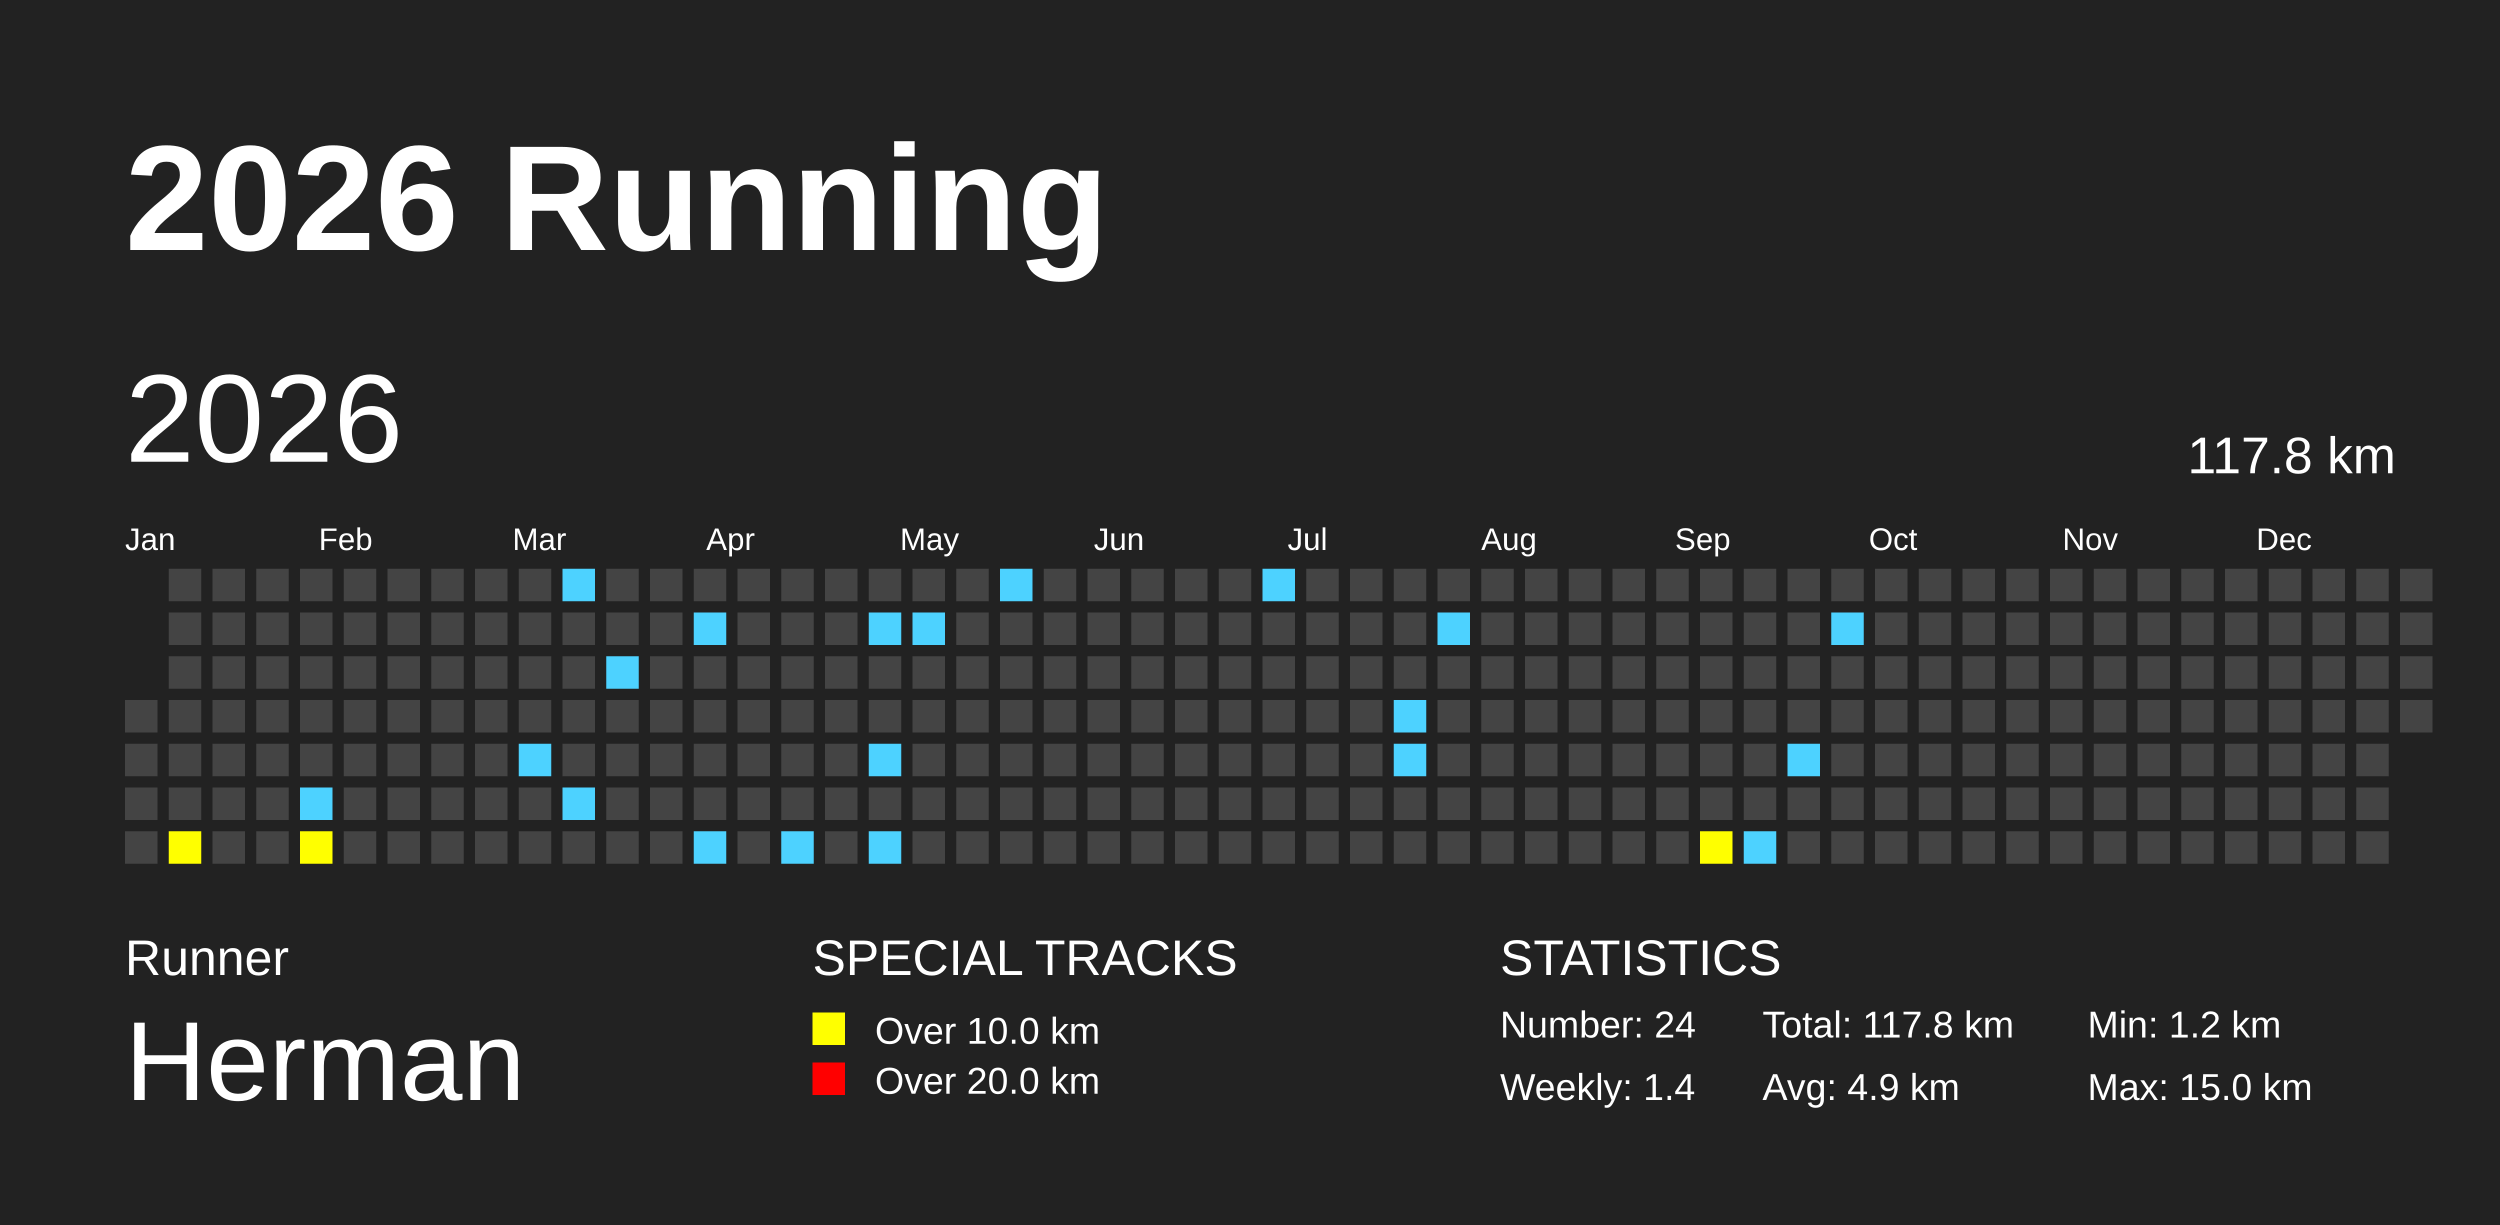
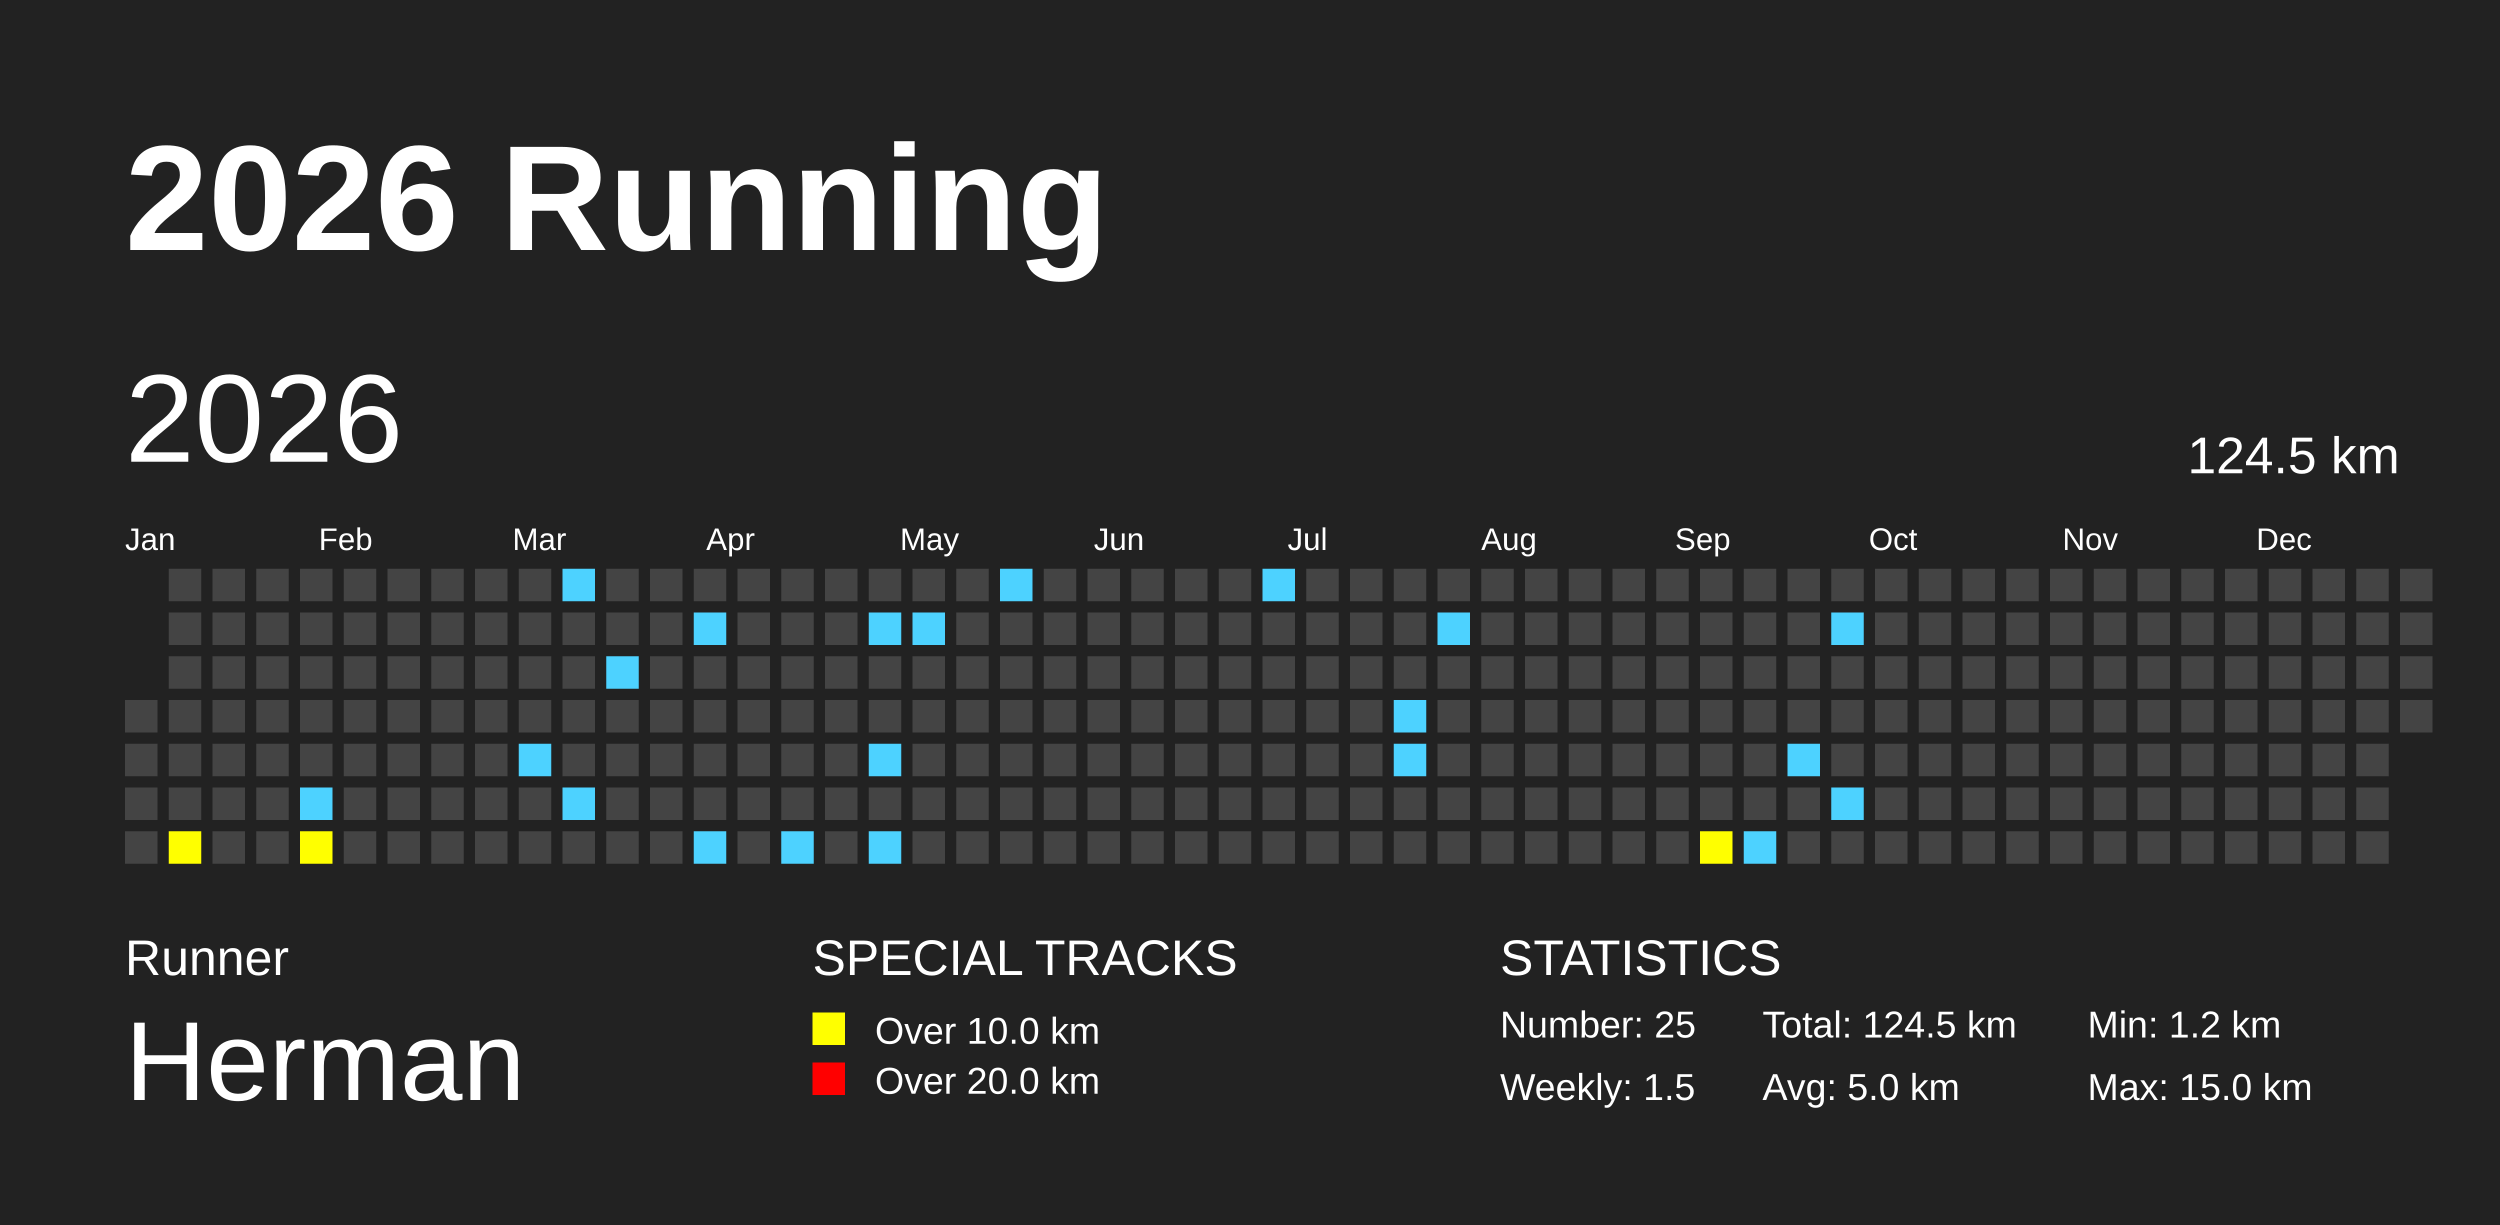
<svg xmlns="http://www.w3.org/2000/svg" baseProfile="full" height="98mm" version="1.1" viewBox="0,0,200,98" width="200mm">
  <defs />
  <rect fill="#222222" height="98" width="200" x="0" y="0" />
  <text fill="#FFFFFF" style="font-size:12px; font-family:Arial; font-weight:bold;" x="10" y="20">2026 Running</text>
  <text fill="#FFFFFF" style="font-size:4px; font-family:Arial" x="10" y="78">Runner</text>
  <text fill="#FFFFFF" style="font-size:9px; font-family:Arial" x="10" y="88">Herman</text>
  <text fill="#FFFFFF" style="font-size:4px; font-family:Arial" x="65" y="78">SPECIAL TRACKS</text>
  <rect fill="yellow" height="2.6" width="2.6" x="65" y="81" />
  <text fill="#FFFFFF" style="font-size:3px; font-family:Arial" x="70" y="83.5">Over 10.0 km</text>
  <rect fill="red" height="2.6" width="2.6" x="65" y="85" />
  <text fill="#FFFFFF" style="font-size:3px; font-family:Arial" x="70" y="87.5">Over 20.0 km</text>
  <text fill="#FFFFFF" style="font-size:4px; font-family:Arial" x="120" y="78">STATISTICS</text>
-   <text fill="#FFFFFF" style="font-size:3px; font-family:Arial" x="120" y="83">Number: 24</text>
-   <text fill="#FFFFFF" style="font-size:3px; font-family:Arial" x="120" y="88">Weekly: 1.4</text>
-   <text fill="#FFFFFF" style="font-size:3px; font-family:Arial" x="141" y="83">Total: 117.8 km</text>
-   <text fill="#FFFFFF" style="font-size:3px; font-family:Arial" x="141" y="88">Avg: 4.9 km</text>
+   <text fill="#FFFFFF" style="font-size:3px; font-family:Arial" x="120" y="83">Number: 25</text>
+   <text fill="#FFFFFF" style="font-size:3px; font-family:Arial" x="120" y="88">Weekly: 1.5</text>
+   <text fill="#FFFFFF" style="font-size:3px; font-family:Arial" x="141" y="83">Total: 124.5 km</text>
+   <text fill="#FFFFFF" style="font-size:3px; font-family:Arial" x="141" y="88">Avg: 5.0 km</text>
  <text fill="#FFFFFF" style="font-size:3px; font-family:Arial" x="167" y="83">Min: 1.2 km</text>
  <text fill="#FFFFFF" style="font-size:3px; font-family:Arial" x="167" y="88">Max: 15.0 km</text>
  <text dominant-baseline="hanging" fill="#FFFFFF" style="font-size:10.0px; font-family:Arial;" x="10" y="30">2026</text>
-   <text dominant-baseline="hanging" fill="#FFFFFF" style="font-size:4.125px; font-family:Arial;" x="175" y="35">117.8 km</text>
+   <text dominant-baseline="hanging" fill="#FFFFFF" style="font-size:4.125px; font-family:Arial;" x="175" y="35">124.5 km</text>
  <text fill="#FFFFFF" style="font-size:2.5px; font-family:Arial" x="10.0" y="44">Jan</text>
  <text fill="#FFFFFF" style="font-size:2.5px; font-family:Arial" x="25.5" y="44">Feb</text>
  <text fill="#FFFFFF" style="font-size:2.5px; font-family:Arial" x="41.0" y="44">Mar</text>
  <text fill="#FFFFFF" style="font-size:2.5px; font-family:Arial" x="56.5" y="44">Apr</text>
  <text fill="#FFFFFF" style="font-size:2.5px; font-family:Arial" x="72.0" y="44">May</text>
  <text fill="#FFFFFF" style="font-size:2.5px; font-family:Arial" x="87.5" y="44">Jun</text>
  <text fill="#FFFFFF" style="font-size:2.5px; font-family:Arial" x="103.0" y="44">Jul</text>
  <text fill="#FFFFFF" style="font-size:2.5px; font-family:Arial" x="118.5" y="44">Aug</text>
  <text fill="#FFFFFF" style="font-size:2.5px; font-family:Arial" x="134.0" y="44">Sep</text>
  <text fill="#FFFFFF" style="font-size:2.5px; font-family:Arial" x="149.5" y="44">Oct</text>
  <text fill="#FFFFFF" style="font-size:2.5px; font-family:Arial" x="165.0" y="44">Nov</text>
  <text fill="#FFFFFF" style="font-size:2.5px; font-family:Arial" x="180.5" y="44">Dec</text>
  <rect fill="#444444" height="2.6" width="2.6" x="10.0" y="56.0" />
  <rect fill="#444444" height="2.6" width="2.6" x="10.0" y="59.5" />
  <rect fill="#444444" height="2.6" width="2.6" x="10.0" y="63.0" />
  <rect fill="#444444" height="2.6" width="2.6" x="10.0" y="66.5" />
  <rect fill="#444444" height="2.6" width="2.6" x="13.5" y="45.5" />
  <rect fill="#444444" height="2.6" width="2.6" x="13.5" y="49.0" />
  <rect fill="#444444" height="2.6" width="2.6" x="13.5" y="52.5" />
  <rect fill="#444444" height="2.6" width="2.6" x="13.5" y="56.0" />
  <rect fill="#444444" height="2.6" width="2.6" x="13.5" y="59.5" />
  <rect fill="#444444" height="2.6" width="2.6" x="13.5" y="63.0" />
  <rect fill="yellow" height="2.6" width="2.6" x="13.5" y="66.5" />
  <rect fill="#444444" height="2.6" width="2.6" x="17.0" y="45.5" />
  <rect fill="#444444" height="2.6" width="2.6" x="17.0" y="49.0" />
  <rect fill="#444444" height="2.6" width="2.6" x="17.0" y="52.5" />
  <rect fill="#444444" height="2.6" width="2.6" x="17.0" y="56.0" />
  <rect fill="#444444" height="2.6" width="2.6" x="17.0" y="59.5" />
  <rect fill="#444444" height="2.6" width="2.6" x="17.0" y="63.0" />
  <rect fill="#444444" height="2.6" width="2.6" x="17.0" y="66.5" />
  <rect fill="#444444" height="2.6" width="2.6" x="20.5" y="45.5" />
  <rect fill="#444444" height="2.6" width="2.6" x="20.5" y="49.0" />
  <rect fill="#444444" height="2.6" width="2.6" x="20.5" y="52.5" />
  <rect fill="#444444" height="2.6" width="2.6" x="20.5" y="56.0" />
  <rect fill="#444444" height="2.6" width="2.6" x="20.5" y="59.5" />
  <rect fill="#444444" height="2.6" width="2.6" x="20.5" y="63.0" />
  <rect fill="#444444" height="2.6" width="2.6" x="20.5" y="66.5" />
  <rect fill="#444444" height="2.6" width="2.6" x="24.0" y="45.5" />
  <rect fill="#444444" height="2.6" width="2.6" x="24.0" y="49.0" />
  <rect fill="#444444" height="2.6" width="2.6" x="24.0" y="52.5" />
  <rect fill="#444444" height="2.6" width="2.6" x="24.0" y="56.0" />
  <rect fill="#444444" height="2.6" width="2.6" x="24.0" y="59.5" />
  <rect fill="#4DD2FF" height="2.6" width="2.6" x="24.0" y="63.0" />
  <rect fill="yellow" height="2.6" width="2.6" x="24.0" y="66.5" />
  <rect fill="#444444" height="2.6" width="2.6" x="27.5" y="45.5" />
  <rect fill="#444444" height="2.6" width="2.6" x="27.5" y="49.0" />
  <rect fill="#444444" height="2.6" width="2.6" x="27.5" y="52.5" />
  <rect fill="#444444" height="2.6" width="2.6" x="27.5" y="56.0" />
  <rect fill="#444444" height="2.6" width="2.6" x="27.5" y="59.5" />
  <rect fill="#444444" height="2.6" width="2.6" x="27.5" y="63.0" />
  <rect fill="#444444" height="2.6" width="2.6" x="27.5" y="66.5" />
  <rect fill="#444444" height="2.6" width="2.6" x="31.0" y="45.5" />
  <rect fill="#444444" height="2.6" width="2.6" x="31.0" y="49.0" />
  <rect fill="#444444" height="2.6" width="2.6" x="31.0" y="52.5" />
  <rect fill="#444444" height="2.6" width="2.6" x="31.0" y="56.0" />
  <rect fill="#444444" height="2.6" width="2.6" x="31.0" y="59.5" />
  <rect fill="#444444" height="2.6" width="2.6" x="31.0" y="63.0" />
  <rect fill="#444444" height="2.6" width="2.6" x="31.0" y="66.5" />
  <rect fill="#444444" height="2.6" width="2.6" x="34.5" y="45.5" />
  <rect fill="#444444" height="2.6" width="2.6" x="34.5" y="49.0" />
  <rect fill="#444444" height="2.6" width="2.6" x="34.5" y="52.5" />
  <rect fill="#444444" height="2.6" width="2.6" x="34.5" y="56.0" />
  <rect fill="#444444" height="2.6" width="2.6" x="34.5" y="59.5" />
  <rect fill="#444444" height="2.6" width="2.6" x="34.5" y="63.0" />
  <rect fill="#444444" height="2.6" width="2.6" x="34.5" y="66.5" />
  <rect fill="#444444" height="2.6" width="2.6" x="38.0" y="45.5" />
  <rect fill="#444444" height="2.6" width="2.6" x="38.0" y="49.0" />
  <rect fill="#444444" height="2.6" width="2.6" x="38.0" y="52.5" />
  <rect fill="#444444" height="2.6" width="2.6" x="38.0" y="56.0" />
  <rect fill="#444444" height="2.6" width="2.6" x="38.0" y="59.5" />
  <rect fill="#444444" height="2.6" width="2.6" x="38.0" y="63.0" />
  <rect fill="#444444" height="2.6" width="2.6" x="38.0" y="66.5" />
  <rect fill="#444444" height="2.6" width="2.6" x="41.5" y="45.5" />
  <rect fill="#444444" height="2.6" width="2.6" x="41.5" y="49.0" />
  <rect fill="#444444" height="2.6" width="2.6" x="41.5" y="52.5" />
  <rect fill="#444444" height="2.6" width="2.6" x="41.5" y="56.0" />
  <rect fill="#4DD2FF" height="2.6" width="2.6" x="41.5" y="59.5" />
  <rect fill="#444444" height="2.6" width="2.6" x="41.5" y="63.0" />
  <rect fill="#444444" height="2.6" width="2.6" x="41.5" y="66.5" />
  <rect fill="#4DD2FF" height="2.6" width="2.6" x="45.0" y="45.5" />
  <rect fill="#444444" height="2.6" width="2.6" x="45.0" y="49.0" />
  <rect fill="#444444" height="2.6" width="2.6" x="45.0" y="52.5" />
  <rect fill="#444444" height="2.6" width="2.6" x="45.0" y="56.0" />
  <rect fill="#444444" height="2.6" width="2.6" x="45.0" y="59.5" />
  <rect fill="#4DD2FF" height="2.6" width="2.6" x="45.0" y="63.0" />
  <rect fill="#444444" height="2.6" width="2.6" x="45.0" y="66.5" />
  <rect fill="#444444" height="2.6" width="2.6" x="48.5" y="45.5" />
  <rect fill="#444444" height="2.6" width="2.6" x="48.5" y="49.0" />
  <rect fill="#4DD2FF" height="2.6" width="2.6" x="48.5" y="52.5" />
  <rect fill="#444444" height="2.6" width="2.6" x="48.5" y="56.0" />
  <rect fill="#444444" height="2.6" width="2.6" x="48.5" y="59.5" />
  <rect fill="#444444" height="2.6" width="2.6" x="48.5" y="63.0" />
  <rect fill="#444444" height="2.6" width="2.6" x="48.5" y="66.5" />
  <rect fill="#444444" height="2.6" width="2.6" x="52.0" y="45.5" />
  <rect fill="#444444" height="2.6" width="2.6" x="52.0" y="49.0" />
  <rect fill="#444444" height="2.6" width="2.6" x="52.0" y="52.5" />
  <rect fill="#444444" height="2.6" width="2.6" x="52.0" y="56.0" />
  <rect fill="#444444" height="2.6" width="2.6" x="52.0" y="59.5" />
  <rect fill="#444444" height="2.6" width="2.6" x="52.0" y="63.0" />
  <rect fill="#444444" height="2.6" width="2.6" x="52.0" y="66.5" />
  <rect fill="#444444" height="2.6" width="2.6" x="55.5" y="45.5" />
  <rect fill="#4DD2FF" height="2.6" width="2.6" x="55.5" y="49.0" />
  <rect fill="#444444" height="2.6" width="2.6" x="55.5" y="52.5" />
  <rect fill="#444444" height="2.6" width="2.6" x="55.5" y="56.0" />
  <rect fill="#444444" height="2.6" width="2.6" x="55.5" y="59.5" />
  <rect fill="#444444" height="2.6" width="2.6" x="55.5" y="63.0" />
  <rect fill="#4DD2FF" height="2.6" width="2.6" x="55.5" y="66.5" />
  <rect fill="#444444" height="2.6" width="2.6" x="59.0" y="45.5" />
  <rect fill="#444444" height="2.6" width="2.6" x="59.0" y="49.0" />
  <rect fill="#444444" height="2.6" width="2.6" x="59.0" y="52.5" />
  <rect fill="#444444" height="2.6" width="2.6" x="59.0" y="56.0" />
  <rect fill="#444444" height="2.6" width="2.6" x="59.0" y="59.5" />
  <rect fill="#444444" height="2.6" width="2.6" x="59.0" y="63.0" />
  <rect fill="#444444" height="2.6" width="2.6" x="59.0" y="66.5" />
  <rect fill="#444444" height="2.6" width="2.6" x="62.5" y="45.5" />
  <rect fill="#444444" height="2.6" width="2.6" x="62.5" y="49.0" />
  <rect fill="#444444" height="2.6" width="2.6" x="62.5" y="52.5" />
  <rect fill="#444444" height="2.6" width="2.6" x="62.5" y="56.0" />
  <rect fill="#444444" height="2.6" width="2.6" x="62.5" y="59.5" />
  <rect fill="#444444" height="2.6" width="2.6" x="62.5" y="63.0" />
  <rect fill="#4DD2FF" height="2.6" width="2.6" x="62.5" y="66.5" />
  <rect fill="#444444" height="2.6" width="2.6" x="66.0" y="45.5" />
  <rect fill="#444444" height="2.6" width="2.6" x="66.0" y="49.0" />
  <rect fill="#444444" height="2.6" width="2.6" x="66.0" y="52.5" />
  <rect fill="#444444" height="2.6" width="2.6" x="66.0" y="56.0" />
  <rect fill="#444444" height="2.6" width="2.6" x="66.0" y="59.5" />
  <rect fill="#444444" height="2.6" width="2.6" x="66.0" y="63.0" />
  <rect fill="#444444" height="2.6" width="2.6" x="66.0" y="66.5" />
  <rect fill="#444444" height="2.6" width="2.6" x="69.5" y="45.5" />
  <rect fill="#4DD2FF" height="2.6" width="2.6" x="69.5" y="49.0" />
  <rect fill="#444444" height="2.6" width="2.6" x="69.5" y="52.5" />
  <rect fill="#444444" height="2.6" width="2.6" x="69.5" y="56.0" />
  <rect fill="#4DD2FF" height="2.6" width="2.6" x="69.5" y="59.5" />
  <rect fill="#444444" height="2.6" width="2.6" x="69.5" y="63.0" />
  <rect fill="#4DD2FF" height="2.6" width="2.6" x="69.5" y="66.5" />
  <rect fill="#444444" height="2.6" width="2.6" x="73.0" y="45.5" />
  <rect fill="#4DD2FF" height="2.6" width="2.6" x="73.0" y="49.0" />
  <rect fill="#444444" height="2.6" width="2.6" x="73.0" y="52.5" />
  <rect fill="#444444" height="2.6" width="2.6" x="73.0" y="56.0" />
  <rect fill="#444444" height="2.6" width="2.6" x="73.0" y="59.5" />
  <rect fill="#444444" height="2.6" width="2.6" x="73.0" y="63.0" />
  <rect fill="#444444" height="2.6" width="2.6" x="73.0" y="66.5" />
  <rect fill="#444444" height="2.6" width="2.6" x="76.5" y="45.5" />
  <rect fill="#444444" height="2.6" width="2.6" x="76.5" y="49.0" />
  <rect fill="#444444" height="2.6" width="2.6" x="76.5" y="52.5" />
  <rect fill="#444444" height="2.6" width="2.6" x="76.5" y="56.0" />
  <rect fill="#444444" height="2.6" width="2.6" x="76.5" y="59.5" />
  <rect fill="#444444" height="2.6" width="2.6" x="76.5" y="63.0" />
  <rect fill="#444444" height="2.6" width="2.6" x="76.5" y="66.5" />
  <rect fill="#4DD2FF" height="2.6" width="2.6" x="80.0" y="45.5" />
  <rect fill="#444444" height="2.6" width="2.6" x="80.0" y="49.0" />
  <rect fill="#444444" height="2.6" width="2.6" x="80.0" y="52.5" />
  <rect fill="#444444" height="2.6" width="2.6" x="80.0" y="56.0" />
  <rect fill="#444444" height="2.6" width="2.6" x="80.0" y="59.5" />
  <rect fill="#444444" height="2.6" width="2.6" x="80.0" y="63.0" />
  <rect fill="#444444" height="2.6" width="2.6" x="80.0" y="66.5" />
  <rect fill="#444444" height="2.6" width="2.6" x="83.5" y="45.5" />
  <rect fill="#444444" height="2.6" width="2.6" x="83.5" y="49.0" />
  <rect fill="#444444" height="2.6" width="2.6" x="83.5" y="52.5" />
  <rect fill="#444444" height="2.6" width="2.6" x="83.5" y="56.0" />
  <rect fill="#444444" height="2.6" width="2.6" x="83.5" y="59.5" />
  <rect fill="#444444" height="2.6" width="2.6" x="83.5" y="63.0" />
  <rect fill="#444444" height="2.6" width="2.6" x="83.5" y="66.5" />
  <rect fill="#444444" height="2.6" width="2.6" x="87.0" y="45.5" />
  <rect fill="#444444" height="2.6" width="2.6" x="87.0" y="49.0" />
  <rect fill="#444444" height="2.6" width="2.6" x="87.0" y="52.5" />
  <rect fill="#444444" height="2.6" width="2.6" x="87.0" y="56.0" />
  <rect fill="#444444" height="2.6" width="2.6" x="87.0" y="59.5" />
  <rect fill="#444444" height="2.6" width="2.6" x="87.0" y="63.0" />
  <rect fill="#444444" height="2.6" width="2.6" x="87.0" y="66.5" />
  <rect fill="#444444" height="2.6" width="2.6" x="90.5" y="45.5" />
  <rect fill="#444444" height="2.6" width="2.6" x="90.5" y="49.0" />
  <rect fill="#444444" height="2.6" width="2.6" x="90.5" y="52.5" />
  <rect fill="#444444" height="2.6" width="2.6" x="90.5" y="56.0" />
  <rect fill="#444444" height="2.6" width="2.6" x="90.5" y="59.5" />
  <rect fill="#444444" height="2.6" width="2.6" x="90.5" y="63.0" />
  <rect fill="#444444" height="2.6" width="2.6" x="90.5" y="66.5" />
  <rect fill="#444444" height="2.6" width="2.6" x="94.0" y="45.5" />
  <rect fill="#444444" height="2.6" width="2.6" x="94.0" y="49.0" />
  <rect fill="#444444" height="2.6" width="2.6" x="94.0" y="52.5" />
  <rect fill="#444444" height="2.6" width="2.6" x="94.0" y="56.0" />
  <rect fill="#444444" height="2.6" width="2.6" x="94.0" y="59.5" />
  <rect fill="#444444" height="2.6" width="2.6" x="94.0" y="63.0" />
  <rect fill="#444444" height="2.6" width="2.6" x="94.0" y="66.5" />
  <rect fill="#444444" height="2.6" width="2.6" x="97.5" y="45.5" />
  <rect fill="#444444" height="2.6" width="2.6" x="97.5" y="49.0" />
  <rect fill="#444444" height="2.6" width="2.6" x="97.5" y="52.5" />
  <rect fill="#444444" height="2.6" width="2.6" x="97.5" y="56.0" />
  <rect fill="#444444" height="2.6" width="2.6" x="97.5" y="59.5" />
  <rect fill="#444444" height="2.6" width="2.6" x="97.5" y="63.0" />
  <rect fill="#444444" height="2.6" width="2.6" x="97.5" y="66.5" />
  <rect fill="#4DD2FF" height="2.6" width="2.6" x="101.0" y="45.5" />
  <rect fill="#444444" height="2.6" width="2.6" x="101.0" y="49.0" />
  <rect fill="#444444" height="2.6" width="2.6" x="101.0" y="52.5" />
  <rect fill="#444444" height="2.6" width="2.6" x="101.0" y="56.0" />
  <rect fill="#444444" height="2.6" width="2.6" x="101.0" y="59.5" />
  <rect fill="#444444" height="2.6" width="2.6" x="101.0" y="63.0" />
  <rect fill="#444444" height="2.6" width="2.6" x="101.0" y="66.5" />
  <rect fill="#444444" height="2.6" width="2.6" x="104.5" y="45.5" />
  <rect fill="#444444" height="2.6" width="2.6" x="104.5" y="49.0" />
  <rect fill="#444444" height="2.6" width="2.6" x="104.5" y="52.5" />
  <rect fill="#444444" height="2.6" width="2.6" x="104.5" y="56.0" />
  <rect fill="#444444" height="2.6" width="2.6" x="104.5" y="59.5" />
  <rect fill="#444444" height="2.6" width="2.6" x="104.5" y="63.0" />
  <rect fill="#444444" height="2.6" width="2.6" x="104.5" y="66.5" />
  <rect fill="#444444" height="2.6" width="2.6" x="108.0" y="45.5" />
  <rect fill="#444444" height="2.6" width="2.6" x="108.0" y="49.0" />
  <rect fill="#444444" height="2.6" width="2.6" x="108.0" y="52.5" />
  <rect fill="#444444" height="2.6" width="2.6" x="108.0" y="56.0" />
  <rect fill="#444444" height="2.6" width="2.6" x="108.0" y="59.5" />
  <rect fill="#444444" height="2.6" width="2.6" x="108.0" y="63.0" />
  <rect fill="#444444" height="2.6" width="2.6" x="108.0" y="66.5" />
  <rect fill="#444444" height="2.6" width="2.6" x="111.5" y="45.5" />
  <rect fill="#444444" height="2.6" width="2.6" x="111.5" y="49.0" />
  <rect fill="#444444" height="2.6" width="2.6" x="111.5" y="52.5" />
  <rect fill="#4DD2FF" height="2.6" width="2.6" x="111.5" y="56.0" />
  <rect fill="#4DD2FF" height="2.6" width="2.6" x="111.5" y="59.5" />
  <rect fill="#444444" height="2.6" width="2.6" x="111.5" y="63.0" />
  <rect fill="#444444" height="2.6" width="2.6" x="111.5" y="66.5" />
  <rect fill="#444444" height="2.6" width="2.6" x="115.0" y="45.5" />
  <rect fill="#4DD2FF" height="2.6" width="2.6" x="115.0" y="49.0" />
  <rect fill="#444444" height="2.6" width="2.6" x="115.0" y="52.5" />
  <rect fill="#444444" height="2.6" width="2.6" x="115.0" y="56.0" />
  <rect fill="#444444" height="2.6" width="2.6" x="115.0" y="59.5" />
  <rect fill="#444444" height="2.6" width="2.6" x="115.0" y="63.0" />
  <rect fill="#444444" height="2.6" width="2.6" x="115.0" y="66.5" />
  <rect fill="#444444" height="2.6" width="2.6" x="118.5" y="45.5" />
  <rect fill="#444444" height="2.6" width="2.6" x="118.5" y="49.0" />
  <rect fill="#444444" height="2.6" width="2.6" x="118.5" y="52.5" />
  <rect fill="#444444" height="2.6" width="2.6" x="118.5" y="56.0" />
  <rect fill="#444444" height="2.6" width="2.6" x="118.5" y="59.5" />
  <rect fill="#444444" height="2.6" width="2.6" x="118.5" y="63.0" />
  <rect fill="#444444" height="2.6" width="2.6" x="118.5" y="66.5" />
  <rect fill="#444444" height="2.6" width="2.6" x="122.0" y="45.5" />
  <rect fill="#444444" height="2.6" width="2.6" x="122.0" y="49.0" />
  <rect fill="#444444" height="2.6" width="2.6" x="122.0" y="52.5" />
  <rect fill="#444444" height="2.6" width="2.6" x="122.0" y="56.0" />
  <rect fill="#444444" height="2.6" width="2.6" x="122.0" y="59.5" />
  <rect fill="#444444" height="2.6" width="2.6" x="122.0" y="63.0" />
  <rect fill="#444444" height="2.6" width="2.6" x="122.0" y="66.5" />
  <rect fill="#444444" height="2.6" width="2.6" x="125.5" y="45.5" />
  <rect fill="#444444" height="2.6" width="2.6" x="125.5" y="49.0" />
  <rect fill="#444444" height="2.6" width="2.6" x="125.5" y="52.5" />
  <rect fill="#444444" height="2.6" width="2.6" x="125.5" y="56.0" />
  <rect fill="#444444" height="2.6" width="2.6" x="125.5" y="59.5" />
  <rect fill="#444444" height="2.6" width="2.6" x="125.5" y="63.0" />
  <rect fill="#444444" height="2.6" width="2.6" x="125.5" y="66.5" />
  <rect fill="#444444" height="2.6" width="2.6" x="129.0" y="45.5" />
  <rect fill="#444444" height="2.6" width="2.6" x="129.0" y="49.0" />
  <rect fill="#444444" height="2.6" width="2.6" x="129.0" y="52.5" />
  <rect fill="#444444" height="2.6" width="2.6" x="129.0" y="56.0" />
  <rect fill="#444444" height="2.6" width="2.6" x="129.0" y="59.5" />
  <rect fill="#444444" height="2.6" width="2.6" x="129.0" y="63.0" />
  <rect fill="#444444" height="2.6" width="2.6" x="129.0" y="66.5" />
  <rect fill="#444444" height="2.6" width="2.6" x="132.5" y="45.5" />
  <rect fill="#444444" height="2.6" width="2.6" x="132.5" y="49.0" />
  <rect fill="#444444" height="2.6" width="2.6" x="132.5" y="52.5" />
  <rect fill="#444444" height="2.6" width="2.6" x="132.5" y="56.0" />
  <rect fill="#444444" height="2.6" width="2.6" x="132.5" y="59.5" />
  <rect fill="#444444" height="2.6" width="2.6" x="132.5" y="63.0" />
  <rect fill="#444444" height="2.6" width="2.6" x="132.5" y="66.5" />
  <rect fill="#444444" height="2.6" width="2.6" x="136.0" y="45.5" />
  <rect fill="#444444" height="2.6" width="2.6" x="136.0" y="49.0" />
  <rect fill="#444444" height="2.6" width="2.6" x="136.0" y="52.5" />
  <rect fill="#444444" height="2.6" width="2.6" x="136.0" y="56.0" />
  <rect fill="#444444" height="2.6" width="2.6" x="136.0" y="59.5" />
  <rect fill="#444444" height="2.6" width="2.6" x="136.0" y="63.0" />
  <rect fill="yellow" height="2.6" width="2.6" x="136.0" y="66.5" />
  <rect fill="#444444" height="2.6" width="2.6" x="139.5" y="45.5" />
  <rect fill="#444444" height="2.6" width="2.6" x="139.5" y="49.0" />
  <rect fill="#444444" height="2.6" width="2.6" x="139.5" y="52.5" />
  <rect fill="#444444" height="2.6" width="2.6" x="139.5" y="56.0" />
  <rect fill="#444444" height="2.6" width="2.6" x="139.5" y="59.5" />
  <rect fill="#444444" height="2.6" width="2.6" x="139.5" y="63.0" />
  <rect fill="#4DD2FF" height="2.6" width="2.6" x="139.5" y="66.5" />
  <rect fill="#444444" height="2.6" width="2.6" x="143.0" y="45.5" />
  <rect fill="#444444" height="2.6" width="2.6" x="143.0" y="49.0" />
  <rect fill="#444444" height="2.6" width="2.6" x="143.0" y="52.5" />
  <rect fill="#444444" height="2.6" width="2.6" x="143.0" y="56.0" />
  <rect fill="#4DD2FF" height="2.6" width="2.6" x="143.0" y="59.5" />
  <rect fill="#444444" height="2.6" width="2.6" x="143.0" y="63.0" />
  <rect fill="#444444" height="2.6" width="2.6" x="143.0" y="66.5" />
  <rect fill="#444444" height="2.6" width="2.6" x="146.5" y="45.5" />
  <rect fill="#4DD2FF" height="2.6" width="2.6" x="146.5" y="49.0" />
  <rect fill="#444444" height="2.6" width="2.6" x="146.5" y="52.5" />
  <rect fill="#444444" height="2.6" width="2.6" x="146.5" y="56.0" />
  <rect fill="#444444" height="2.6" width="2.6" x="146.5" y="59.5" />
-   <rect fill="#444444" height="2.6" width="2.6" x="146.5" y="63.0" />
+   <rect fill="#4DD2FF" height="2.6" width="2.6" x="146.5" y="63.0" />
  <rect fill="#444444" height="2.6" width="2.6" x="146.5" y="66.5" />
  <rect fill="#444444" height="2.6" width="2.6" x="150.0" y="45.5" />
  <rect fill="#444444" height="2.6" width="2.6" x="150.0" y="49.0" />
  <rect fill="#444444" height="2.6" width="2.6" x="150.0" y="52.5" />
  <rect fill="#444444" height="2.6" width="2.6" x="150.0" y="56.0" />
  <rect fill="#444444" height="2.6" width="2.6" x="150.0" y="59.5" />
  <rect fill="#444444" height="2.6" width="2.6" x="150.0" y="63.0" />
  <rect fill="#444444" height="2.6" width="2.6" x="150.0" y="66.5" />
  <rect fill="#444444" height="2.6" width="2.6" x="153.5" y="45.5" />
  <rect fill="#444444" height="2.6" width="2.6" x="153.5" y="49.0" />
  <rect fill="#444444" height="2.6" width="2.6" x="153.5" y="52.5" />
  <rect fill="#444444" height="2.6" width="2.6" x="153.5" y="56.0" />
  <rect fill="#444444" height="2.6" width="2.6" x="153.5" y="59.5" />
  <rect fill="#444444" height="2.6" width="2.6" x="153.5" y="63.0" />
  <rect fill="#444444" height="2.6" width="2.6" x="153.5" y="66.5" />
  <rect fill="#444444" height="2.6" width="2.6" x="157.0" y="45.5" />
  <rect fill="#444444" height="2.6" width="2.6" x="157.0" y="49.0" />
  <rect fill="#444444" height="2.6" width="2.6" x="157.0" y="52.5" />
  <rect fill="#444444" height="2.6" width="2.6" x="157.0" y="56.0" />
  <rect fill="#444444" height="2.6" width="2.6" x="157.0" y="59.5" />
  <rect fill="#444444" height="2.6" width="2.6" x="157.0" y="63.0" />
  <rect fill="#444444" height="2.6" width="2.6" x="157.0" y="66.5" />
  <rect fill="#444444" height="2.6" width="2.6" x="160.5" y="45.5" />
  <rect fill="#444444" height="2.6" width="2.6" x="160.5" y="49.0" />
  <rect fill="#444444" height="2.6" width="2.6" x="160.5" y="52.5" />
  <rect fill="#444444" height="2.6" width="2.6" x="160.5" y="56.0" />
  <rect fill="#444444" height="2.6" width="2.6" x="160.5" y="59.5" />
  <rect fill="#444444" height="2.6" width="2.6" x="160.5" y="63.0" />
  <rect fill="#444444" height="2.6" width="2.6" x="160.5" y="66.5" />
  <rect fill="#444444" height="2.6" width="2.6" x="164.0" y="45.5" />
  <rect fill="#444444" height="2.6" width="2.6" x="164.0" y="49.0" />
  <rect fill="#444444" height="2.6" width="2.6" x="164.0" y="52.5" />
  <rect fill="#444444" height="2.6" width="2.6" x="164.0" y="56.0" />
  <rect fill="#444444" height="2.6" width="2.6" x="164.0" y="59.5" />
  <rect fill="#444444" height="2.6" width="2.6" x="164.0" y="63.0" />
  <rect fill="#444444" height="2.6" width="2.6" x="164.0" y="66.5" />
  <rect fill="#444444" height="2.6" width="2.6" x="167.5" y="45.5" />
  <rect fill="#444444" height="2.6" width="2.6" x="167.5" y="49.0" />
  <rect fill="#444444" height="2.6" width="2.6" x="167.5" y="52.5" />
  <rect fill="#444444" height="2.6" width="2.6" x="167.5" y="56.0" />
  <rect fill="#444444" height="2.6" width="2.6" x="167.5" y="59.5" />
  <rect fill="#444444" height="2.6" width="2.6" x="167.5" y="63.0" />
  <rect fill="#444444" height="2.6" width="2.6" x="167.5" y="66.5" />
  <rect fill="#444444" height="2.6" width="2.6" x="171.0" y="45.5" />
  <rect fill="#444444" height="2.6" width="2.6" x="171.0" y="49.0" />
  <rect fill="#444444" height="2.6" width="2.6" x="171.0" y="52.5" />
  <rect fill="#444444" height="2.6" width="2.6" x="171.0" y="56.0" />
  <rect fill="#444444" height="2.6" width="2.6" x="171.0" y="59.5" />
  <rect fill="#444444" height="2.6" width="2.6" x="171.0" y="63.0" />
  <rect fill="#444444" height="2.6" width="2.6" x="171.0" y="66.5" />
  <rect fill="#444444" height="2.6" width="2.6" x="174.5" y="45.5" />
  <rect fill="#444444" height="2.6" width="2.6" x="174.5" y="49.0" />
  <rect fill="#444444" height="2.6" width="2.6" x="174.5" y="52.5" />
  <rect fill="#444444" height="2.6" width="2.6" x="174.5" y="56.0" />
  <rect fill="#444444" height="2.6" width="2.6" x="174.5" y="59.5" />
  <rect fill="#444444" height="2.6" width="2.6" x="174.5" y="63.0" />
  <rect fill="#444444" height="2.6" width="2.6" x="174.5" y="66.5" />
  <rect fill="#444444" height="2.6" width="2.6" x="178.0" y="45.5" />
  <rect fill="#444444" height="2.6" width="2.6" x="178.0" y="49.0" />
  <rect fill="#444444" height="2.6" width="2.6" x="178.0" y="52.5" />
  <rect fill="#444444" height="2.6" width="2.6" x="178.0" y="56.0" />
  <rect fill="#444444" height="2.6" width="2.6" x="178.0" y="59.5" />
  <rect fill="#444444" height="2.6" width="2.6" x="178.0" y="63.0" />
  <rect fill="#444444" height="2.6" width="2.6" x="178.0" y="66.5" />
  <rect fill="#444444" height="2.6" width="2.6" x="181.5" y="45.5" />
  <rect fill="#444444" height="2.6" width="2.6" x="181.5" y="49.0" />
  <rect fill="#444444" height="2.6" width="2.6" x="181.5" y="52.5" />
  <rect fill="#444444" height="2.6" width="2.6" x="181.5" y="56.0" />
  <rect fill="#444444" height="2.6" width="2.6" x="181.5" y="59.5" />
  <rect fill="#444444" height="2.6" width="2.6" x="181.5" y="63.0" />
  <rect fill="#444444" height="2.6" width="2.6" x="181.5" y="66.5" />
  <rect fill="#444444" height="2.6" width="2.6" x="185.0" y="45.5" />
  <rect fill="#444444" height="2.6" width="2.6" x="185.0" y="49.0" />
  <rect fill="#444444" height="2.6" width="2.6" x="185.0" y="52.5" />
  <rect fill="#444444" height="2.6" width="2.6" x="185.0" y="56.0" />
  <rect fill="#444444" height="2.6" width="2.6" x="185.0" y="59.5" />
  <rect fill="#444444" height="2.6" width="2.6" x="185.0" y="63.0" />
  <rect fill="#444444" height="2.6" width="2.6" x="185.0" y="66.5" />
  <rect fill="#444444" height="2.6" width="2.6" x="188.5" y="45.5" />
  <rect fill="#444444" height="2.6" width="2.6" x="188.5" y="49.0" />
  <rect fill="#444444" height="2.6" width="2.6" x="188.5" y="52.5" />
  <rect fill="#444444" height="2.6" width="2.6" x="188.5" y="56.0" />
  <rect fill="#444444" height="2.6" width="2.6" x="188.5" y="59.5" />
  <rect fill="#444444" height="2.6" width="2.6" x="188.5" y="63.0" />
  <rect fill="#444444" height="2.6" width="2.6" x="188.5" y="66.5" />
  <rect fill="#444444" height="2.6" width="2.6" x="192.0" y="45.5" />
  <rect fill="#444444" height="2.6" width="2.6" x="192.0" y="49.0" />
  <rect fill="#444444" height="2.6" width="2.6" x="192.0" y="52.5" />
  <rect fill="#444444" height="2.6" width="2.6" x="192.0" y="56.0" />
</svg>
